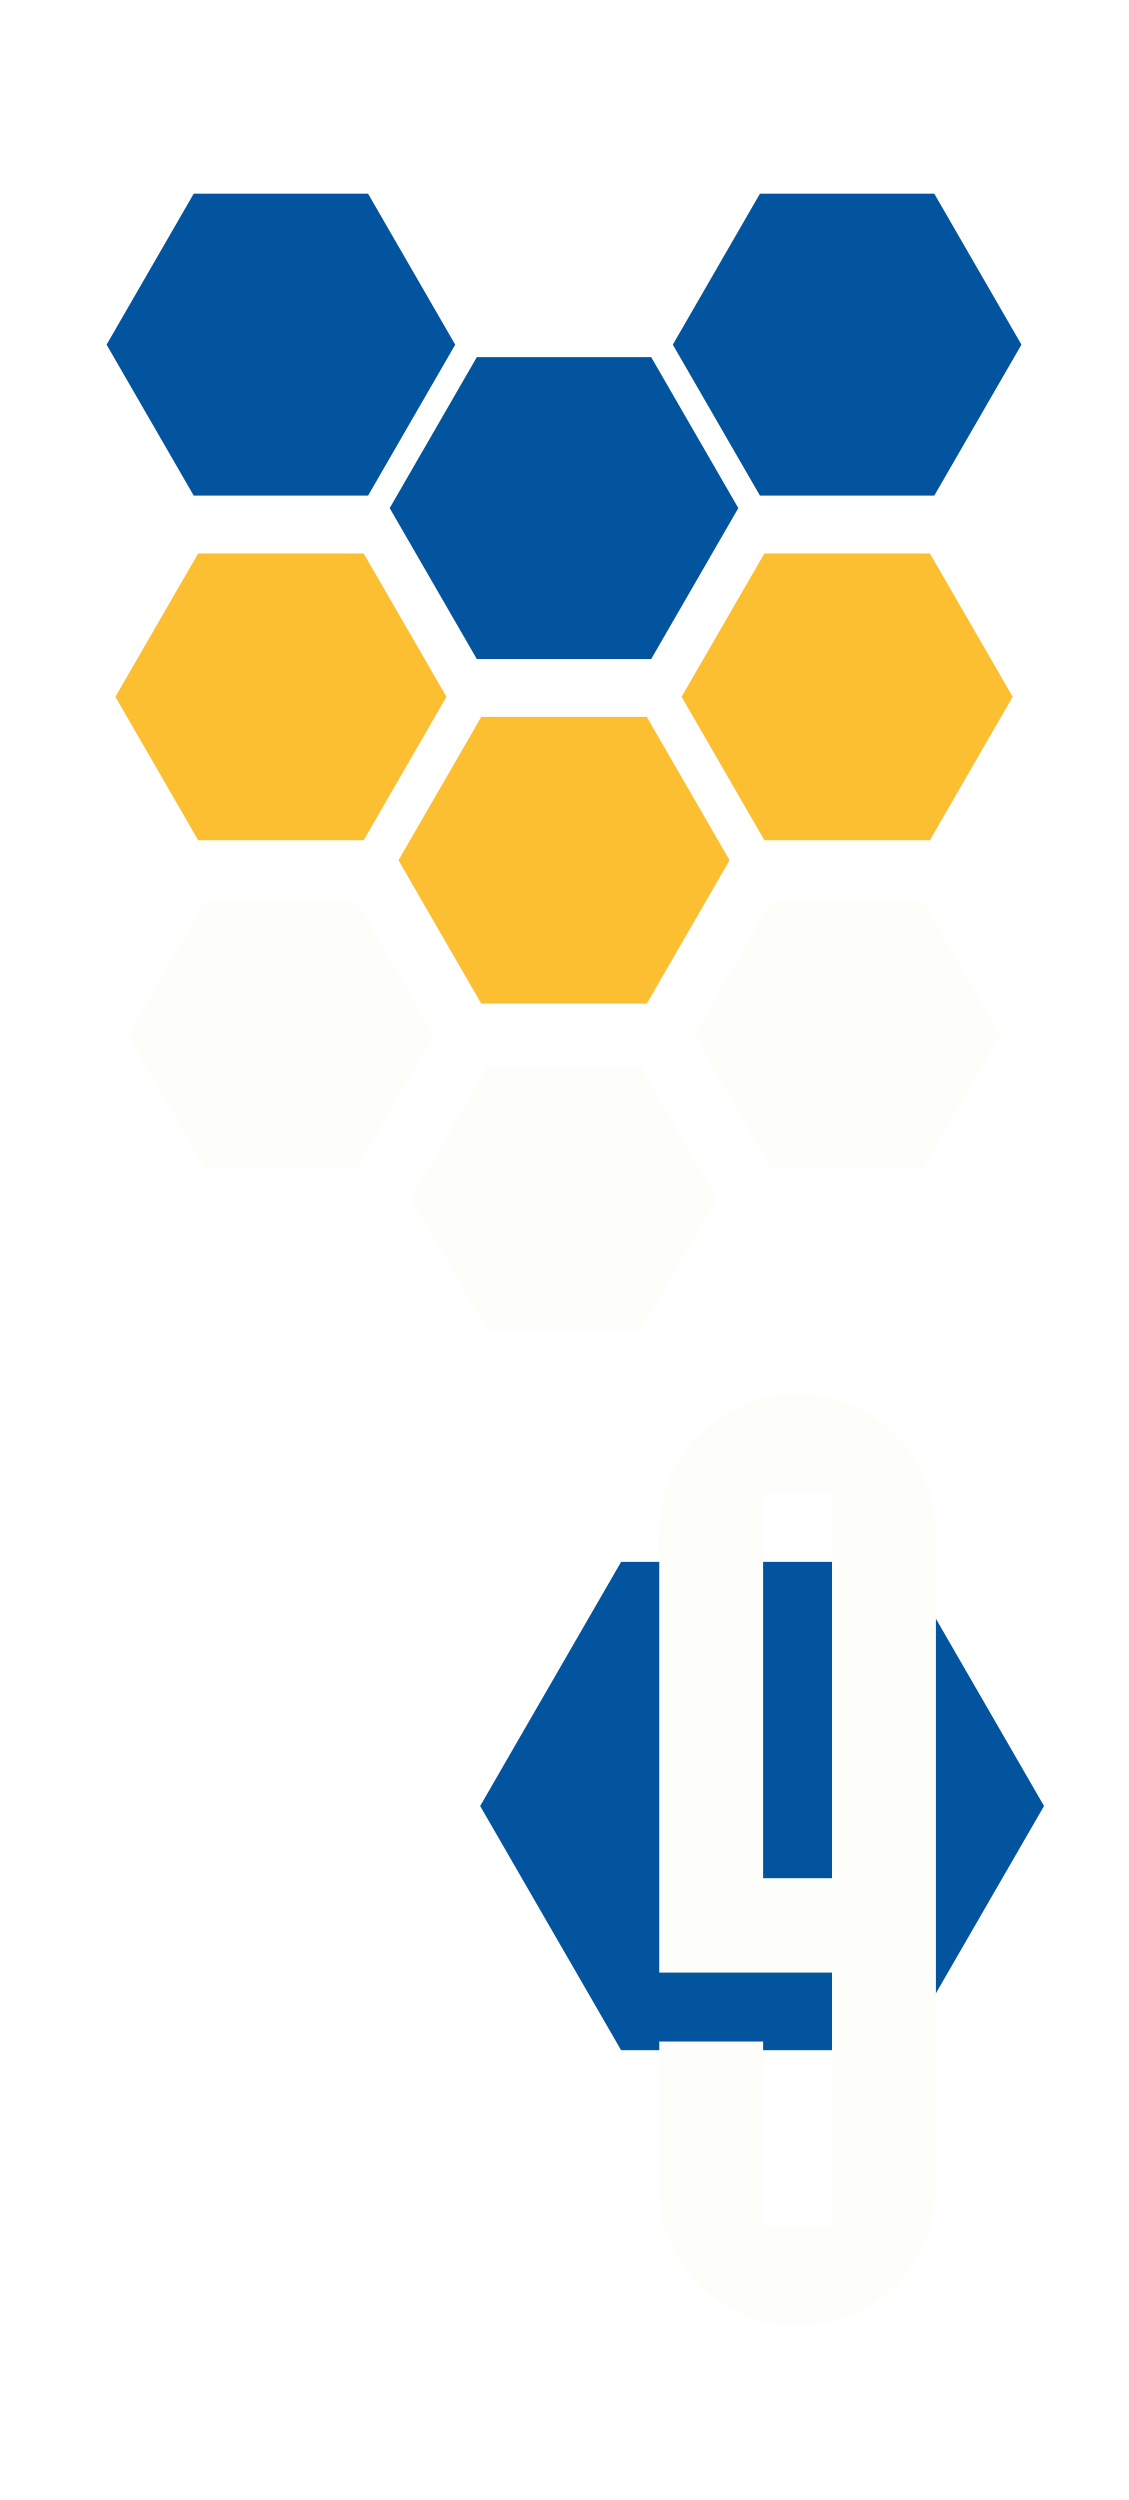
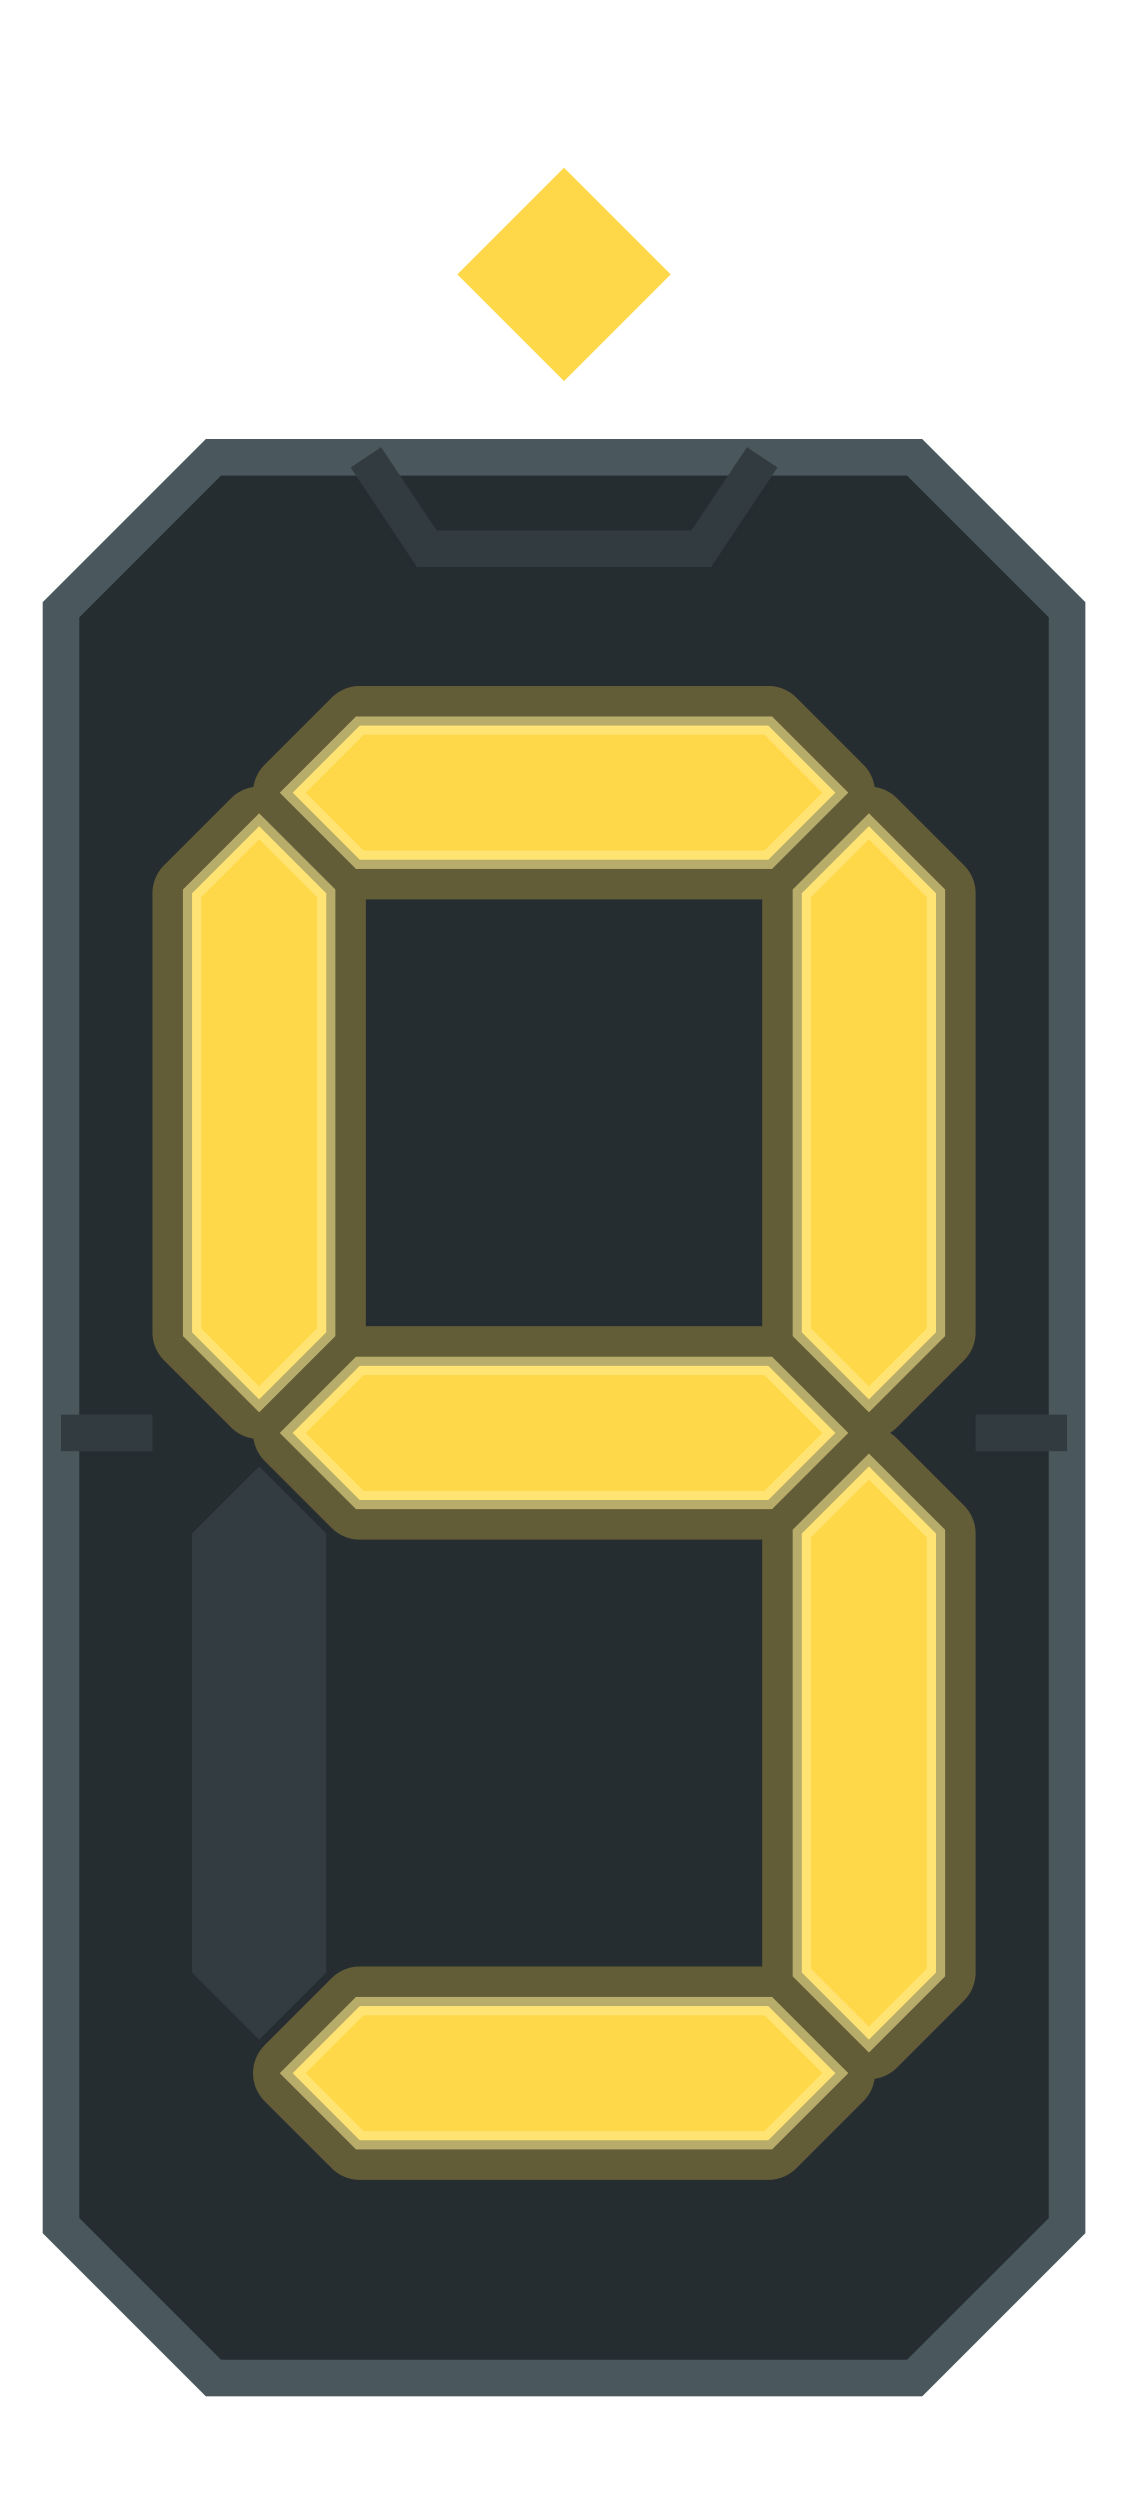
- <svg xmlns="http://www.w3.org/2000/svg" xmlns:xlink="http://www.w3.org/1999/xlink" width="37" height="82">
-   <use xlink:href="#a" transform="translate(9.286 -5.361)" />
-   <use xlink:href="#a" transform="translate(-9.286 -5.361)" />
-   <g id="a">
-     <path fill="#fdfefa" d="m21.008 34.964 2.508 4.344-2.508 4.344h-5.016l-2.508-4.344 2.508-4.344Z" />
-     <path fill="#01549d" d="m21.359 11.714 2.858 4.952-2.858 4.951H15.64l-2.858-4.951 2.858-4.952z" />
-     <path fill="#fcbf31" d="m21.215 23.514 2.715 4.702-2.715 4.703h-5.43l-2.715-4.703 2.715-4.702z" />
-   </g>
-   <path fill="#01549d" d="M29.62 67.246h-9.248l-4.623-8.009 4.623-8.008h9.248l4.624 8.008z" />
-   <path fill="#fdfefa" d="M25.03 61.604h2.26V48.968h-2.26Zm-3.407-11.335q0-.93.34-1.766.372-.836.992-1.455t1.425-.96q.836-.372 1.765-.372t1.765.371q.836.341 1.456.96.62.62.96 1.456.372.836.372 1.766v21.493q0 .93-.372 1.766-.34.836-.96 1.455-.589.589-1.425.96-.836.341-1.765.341-.93 0-1.765-.34-.837-.372-1.456-.96-.62-.62-.991-1.456-.34-.837-.34-1.766v-4.8h3.406v6.07h2.26v-8.331h-5.667z" />
+ <svg xmlns="http://www.w3.org/2000/svg" width="37" height="82" viewBox="0 0 37 82">
+   <path d="M7.00,15.00 30.00,15.00 35.00,20.00 35.00,73.00 30.00,78.00 7.00,78.00 2.00,73.00 2.00,20.00Z" fill="#262d31" stroke="#4a575d" stroke-width="1.2" />
+   <path d="M2,47 H5 M32,47 H35 M12,15 L14,18 H23 L25,15" fill="none" stroke="#323b40" stroke-width="1.2" />
+   <path d="M18.50,5.50 22.00,9.00 18.50,12.50 15.00,9.00Z" fill="#ffd84a" />
+   <path d="M8.50,48.10 10.70,50.30 10.70,64.70 8.50,66.90 6.30,64.70 6.30,50.30Z" fill="#323c41" />
+   <path d="M9.60,26.00 11.80,23.80 25.20,23.80 27.40,26.00 25.20,28.20 11.80,28.20Z M28.50,27.10 30.70,29.30 30.70,43.70 28.50,45.90 26.30,43.70 26.30,29.30Z M28.50,48.10 30.70,50.30 30.70,64.70 28.50,66.90 26.30,64.70 26.30,50.30Z M9.60,68.00 11.80,65.80 25.20,65.80 27.40,68.00 25.20,70.20 11.80,70.20Z M8.50,27.10 10.70,29.30 10.70,43.70 8.50,45.90 6.30,43.70 6.30,29.30Z M9.60,47.00 11.80,44.80 25.20,44.80 27.40,47.00 25.20,49.20 11.80,49.20Z" fill="none" stroke="#ffd84a" stroke-opacity="0.28" stroke-width="2.6" stroke-linejoin="round" />
+   <path d="M9.60,26.00 11.80,23.80 25.20,23.80 27.40,26.00 25.20,28.20 11.80,28.20Z M28.50,27.10 30.70,29.30 30.70,43.70 28.50,45.90 26.30,43.70 26.30,29.30Z M28.50,48.10 30.70,50.30 30.70,64.70 28.50,66.90 26.30,64.70 26.30,50.30Z M9.60,68.00 11.80,65.80 25.20,65.80 27.40,68.00 25.20,70.20 11.80,70.20Z M8.50,27.10 10.70,29.30 10.70,43.70 8.50,45.90 6.30,43.70 6.30,29.30Z M9.60,47.00 11.80,44.80 25.20,44.80 27.40,47.00 25.20,49.20 11.80,49.20Z" fill="#ffd84a" />
+   <path d="M9.60,26.00 11.80,23.80 25.20,23.80 27.40,26.00 25.20,28.20 11.80,28.20Z M28.50,27.10 30.70,29.30 30.70,43.70 28.50,45.90 26.30,43.70 26.30,29.30Z M28.50,48.10 30.70,50.30 30.70,64.70 28.50,66.90 26.30,64.70 26.30,50.30Z M9.60,68.00 11.80,65.80 25.20,65.80 27.40,68.00 25.20,70.20 11.80,70.20Z M8.50,27.10 10.70,29.30 10.70,43.70 8.50,45.90 6.30,43.70 6.30,29.30Z M9.60,47.00 11.80,44.80 25.20,44.80 27.40,47.00 25.20,49.20 11.80,49.20Z" fill="none" stroke="#ffee95" stroke-opacity="0.55" stroke-width="0.6" />
</svg>
